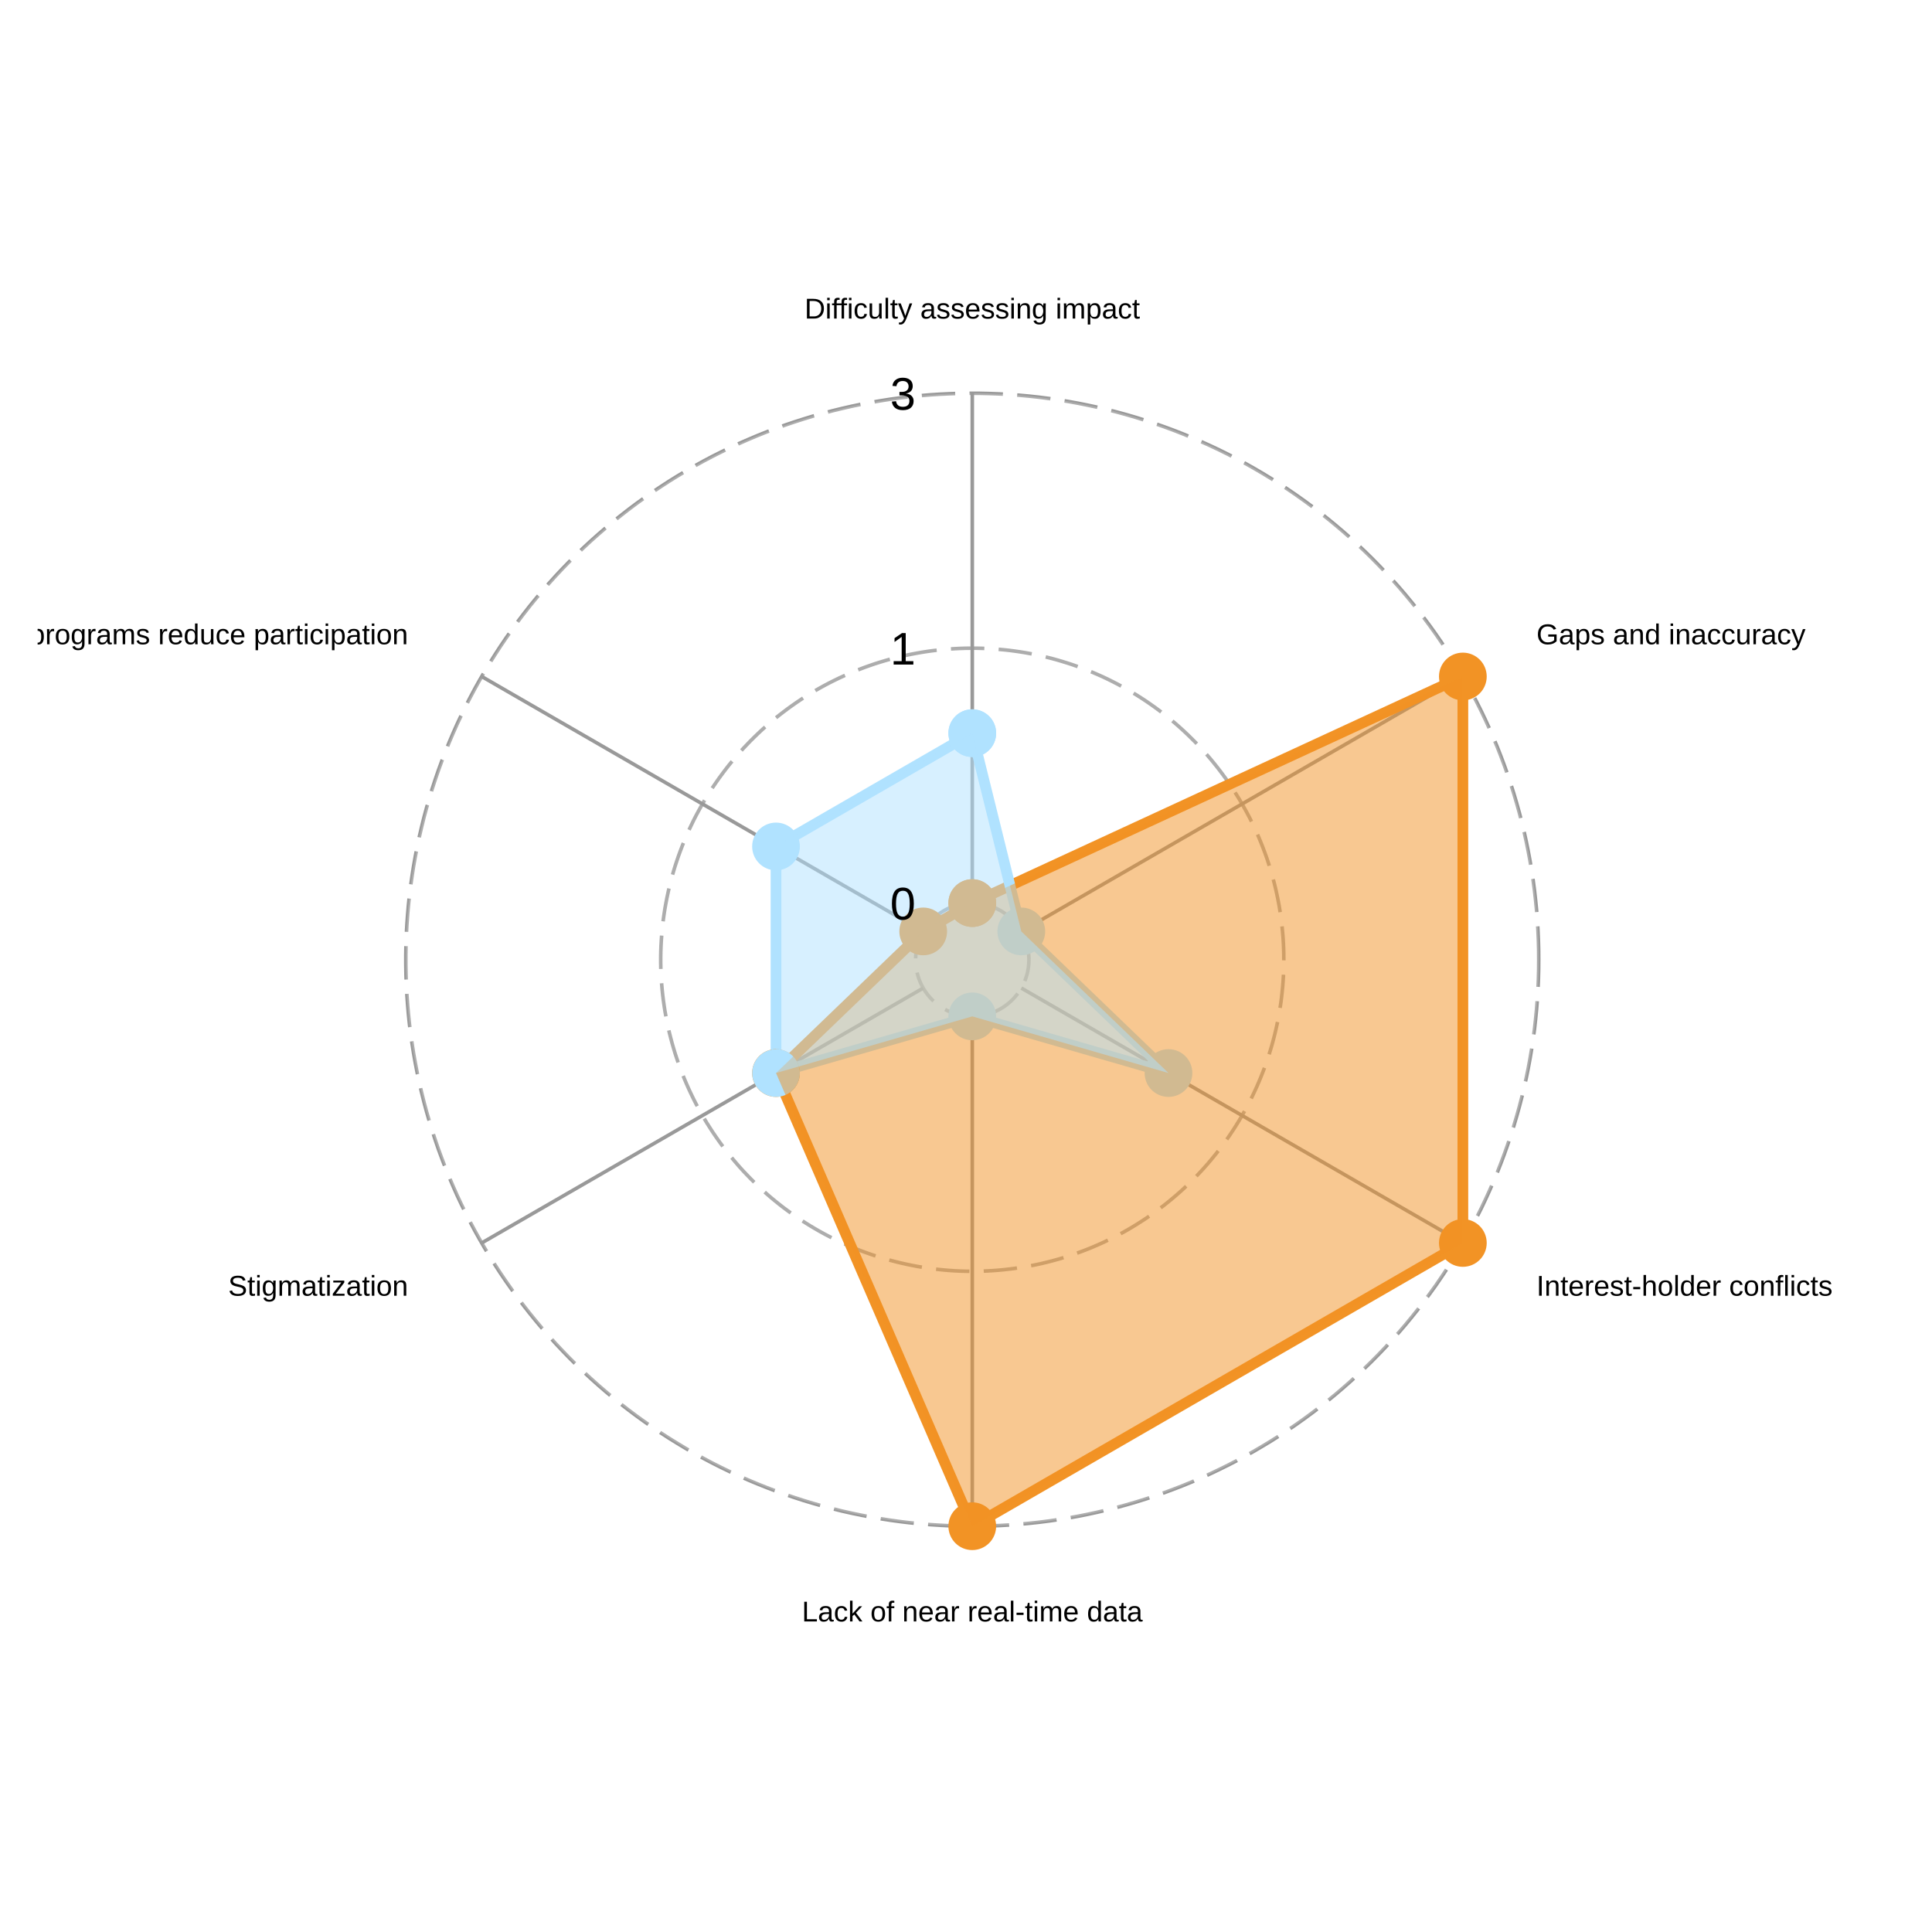
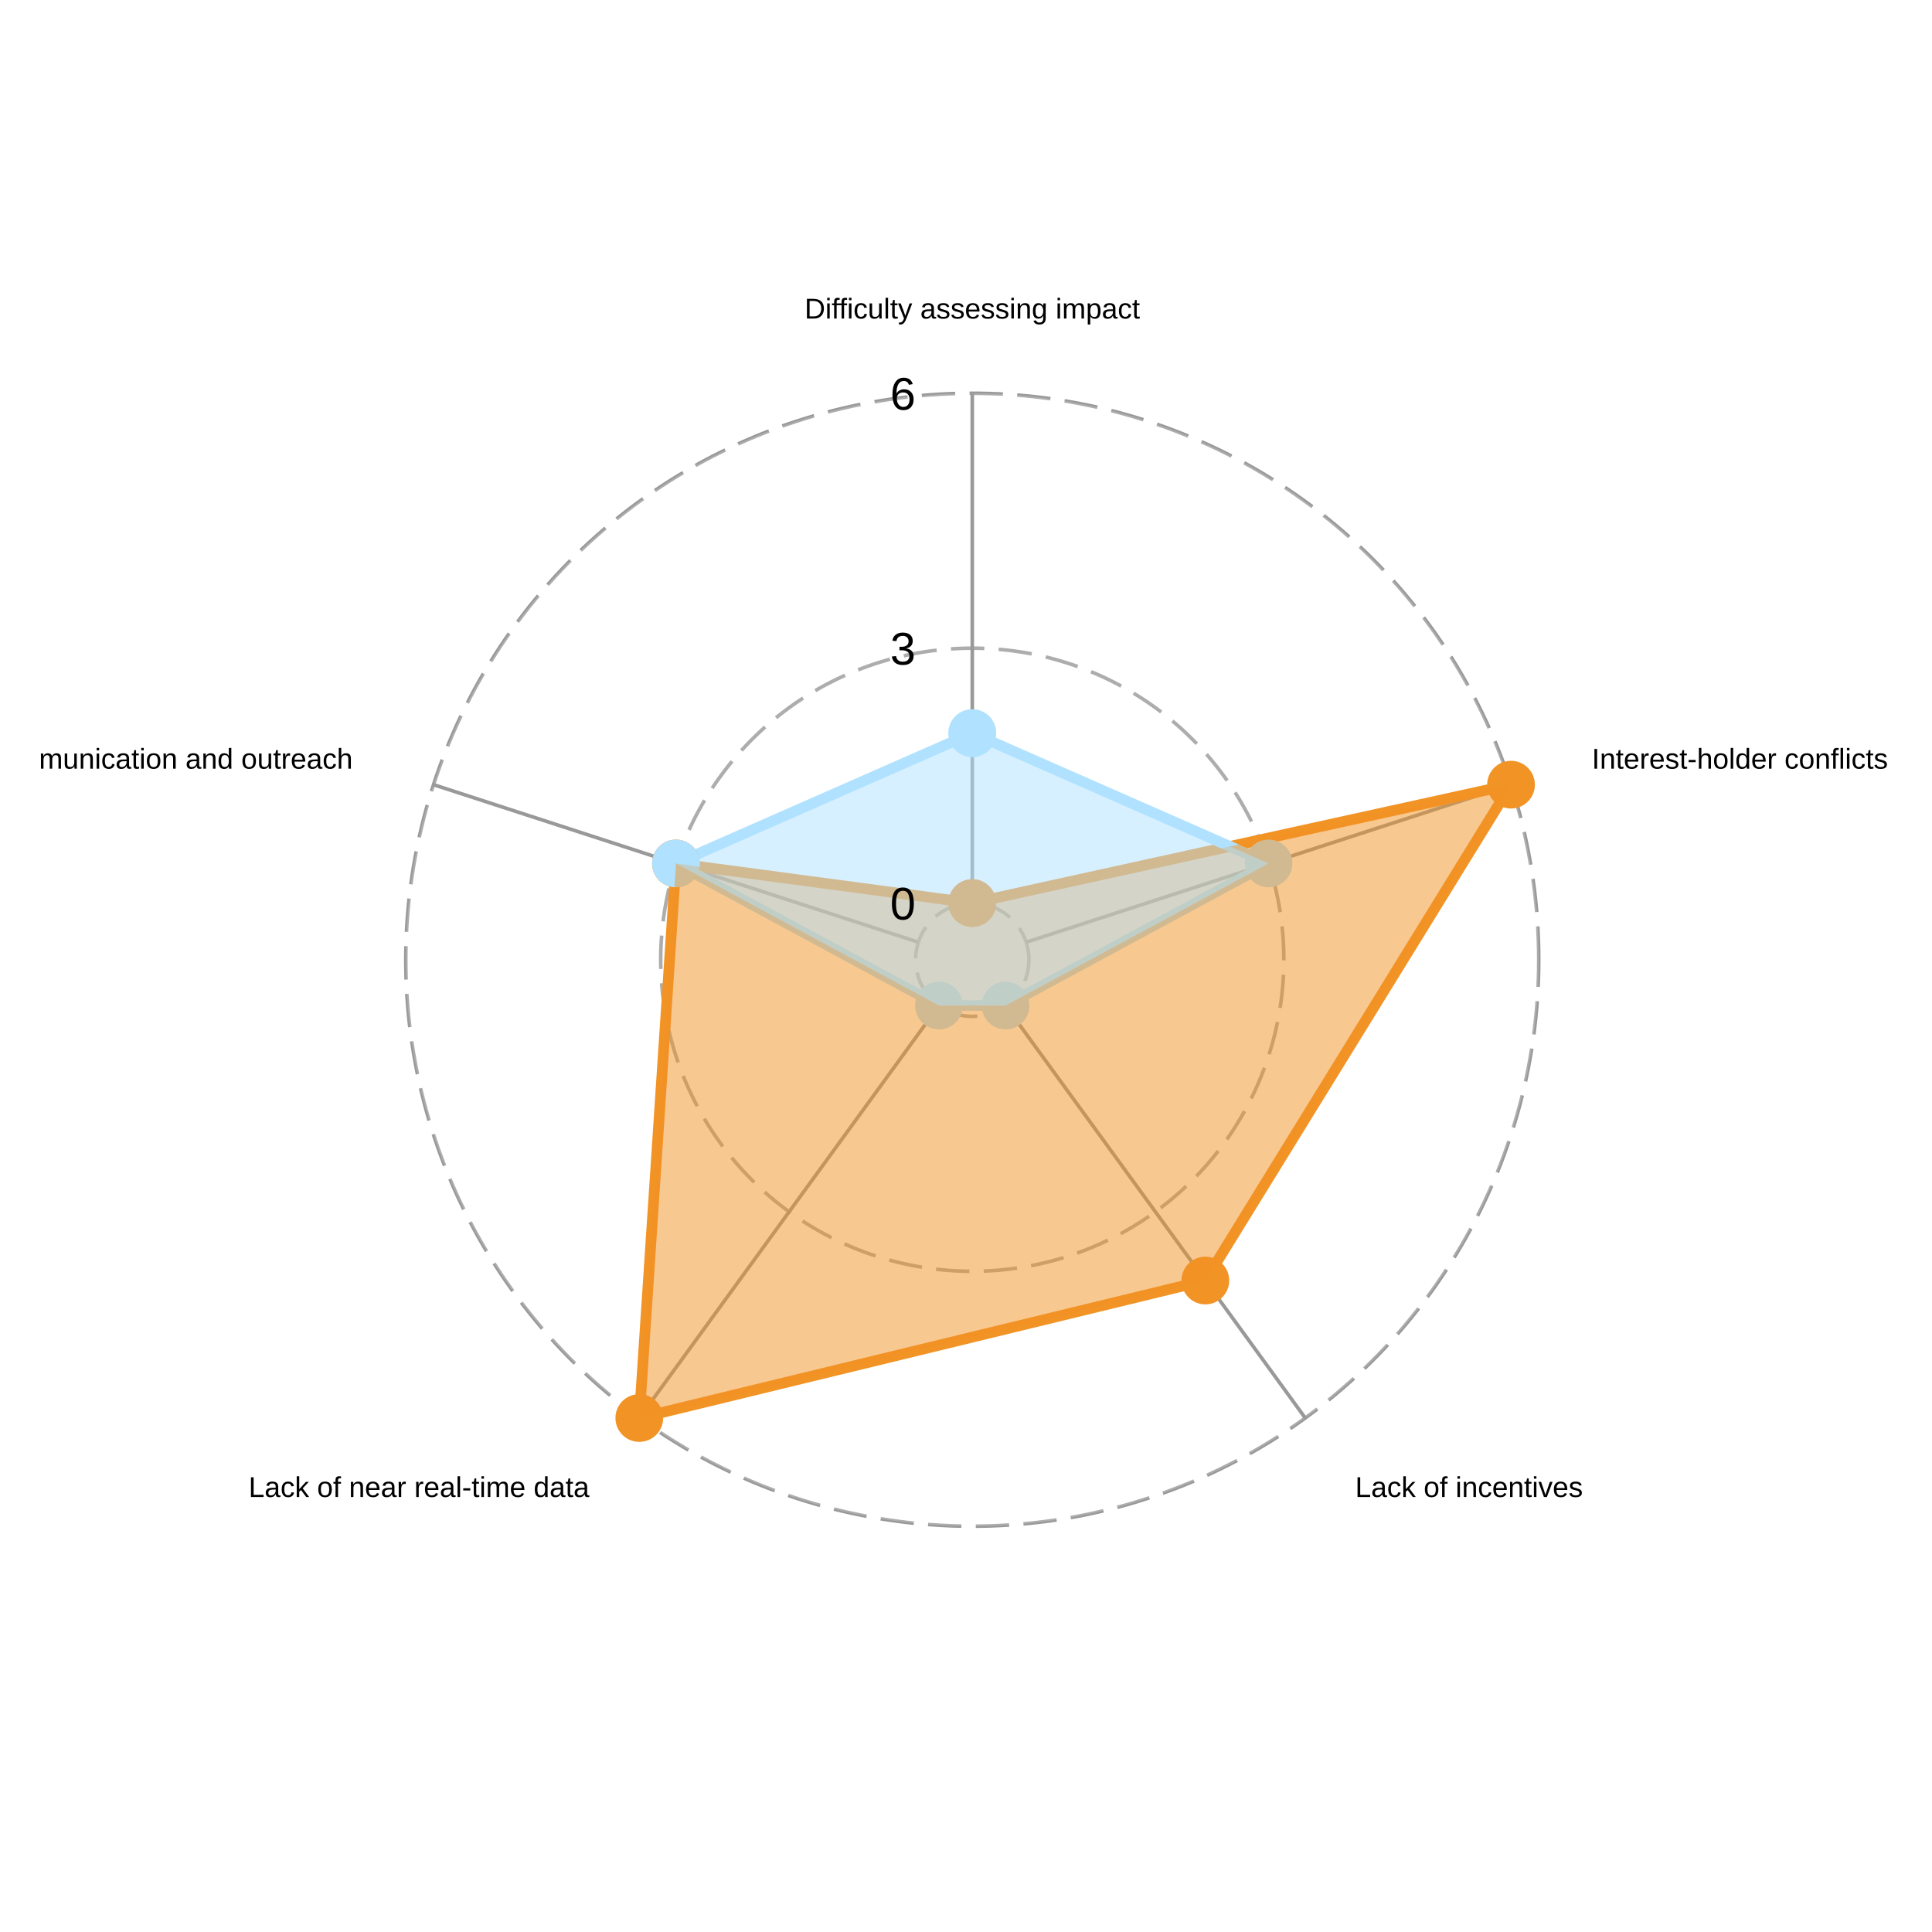
<svg xmlns="http://www.w3.org/2000/svg" class="svglite" width="576.00pt" height="576.00pt" viewBox="0 0 576.00 576.00">
  <defs>
    <style type="text/css">
    .svglite line, .svglite polyline, .svglite polygon, .svglite path, .svglite rect, .svglite circle {
      fill: none;
      stroke: #000000;
      stroke-linecap: round;
      stroke-linejoin: round;
      stroke-miterlimit: 10.00;
    }
    .svglite text {
      white-space: pre;
    }
  </style>
  </defs>
  <rect width="100%" height="100%" style="stroke: none; fill: #FFFFFF;" />
  <defs>
    <clipPath id="cpMC4wMHw1NzYuMDB8MC4wMHw1NzYuMDA=">
      <rect x="0.00" y="0.00" width="576.00" height="576.00" />
    </clipPath>
  </defs>
  <g clip-path="url(#cpMC4wMHw1NzYuMDB8MC4wMHw1NzYuMDA=)">
</g>
  <defs>
    <clipPath id="cpMC4wMHw1NzYuMDB8NTUuNzN8NTIwLjI3">
      <rect x="0.00" y="55.73" width="576.00" height="464.54" />
    </clipPath>
  </defs>
  <g clip-path="url(#cpMC4wMHw1NzYuMDB8NTUuNzN8NTIwLjI3)">
    <rect x="-0" y="55.73" width="576.00" height="464.54" style="stroke-width: 1.45; stroke: #FFFFFF; fill: #FFFFFF;" />
  </g>
  <g clip-path="url(#cpMC4wMHw1NzYuMDB8MC4wMHw1NzYuMDA=)">
</g>
  <defs>
    <clipPath id="cpMTEuMjF8NTY4LjUzfDYzLjIwfDUwOS4wNg==">
      <rect x="11.21" y="63.20" width="557.32" height="445.86" />
    </clipPath>
  </defs>
  <g clip-path="url(#cpMTEuMjF8NTY4LjUzfDYzLjIwfDUwOS4wNg==)">
    <rect x="11.21" y="63.20" width="557.32" height="445.86" style="stroke-width: 1.45; stroke: none; fill: #FFFFFF;" />
-     <text x="121.67" y="386.30" text-anchor="end" style="font-size: 8.54px; font-family: &quot;Arial&quot;;" textLength="53.58px" lengthAdjust="spacingAndGlyphs">Stigmatization</text>
-     <text x="121.67" y="192.08" text-anchor="end" style="font-size: 8.54px; font-family: &quot;Arial&quot;;" textLength="151.29px" lengthAdjust="spacingAndGlyphs">Volunteer programs reduce participation</text>
+     <text x="175.71" y="446.31" text-anchor="end" style="font-size: 8.54px; font-family: &quot;Arial&quot;;" textLength="101.48px" lengthAdjust="spacingAndGlyphs">Lack of near real-time data</text>
+     <text x="105.16" y="229.17" text-anchor="end" style="font-size: 8.54px; font-family: &quot;Arial&quot;;" textLength="129.95px" lengthAdjust="spacingAndGlyphs">Poor communication and outreach</text>
    <polyline points="306.76,286.13 306.75,285.84 306.75,285.54 306.73,285.25 306.72,284.95 306.69,284.66 306.66,284.36 306.63,284.07 306.59,283.78 306.55,283.48 306.50,283.19 306.44,282.90 306.39,282.61 306.32,282.32 306.25,282.04 306.18,281.75 306.10,281.46 306.01,281.18 305.93,280.90 305.83,280.62 305.73,280.34 305.63,280.06 305.52,279.79 305.41,279.52 305.29,279.24 305.17,278.98 305.04,278.71 304.91,278.45 304.77,278.18 304.63,277.92 304.48,277.67 304.33,277.41 304.18,277.16 304.02,276.91 303.85,276.66 303.69,276.42 303.51,276.18 303.34,275.94 303.16,275.71 302.97,275.48 302.78,275.25 302.59,275.03 302.40,274.81 302.20,274.59 301.99,274.37 301.78,274.16 301.57,273.96 301.36,273.75 301.14,273.56 300.92,273.36 300.69,273.17 300.46,272.98 300.23,272.80 300.00,272.62 299.76,272.44 299.52,272.27 299.27,272.11 299.03,271.94 298.78,271.78 298.52,271.63 298.27,271.48 298.01,271.34 297.75,271.20 297.49,271.06 297.22,270.93 296.96,270.80 296.69,270.68 296.42,270.56 296.14,270.45 295.87,270.35 295.59,270.24 295.31,270.14 295.03,270.05 294.75,269.96 294.46,269.88 294.18,269.80 293.89,269.73 293.61,269.66 293.32,269.60 293.03,269.54 292.74,269.49 292.44,269.44 292.15,269.40 291.86,269.36 291.56,269.33 291.27,269.30 290.98,269.28 290.68,269.26 290.39,269.25 290.09,269.24 289.79,269.24 289.50,269.25 289.20,269.26 288.91,269.27 288.61,269.29 288.32,269.31 288.02,269.34 287.73,269.38 287.44,269.42 287.15,269.46 286.85,269.51 286.56,269.57 286.27,269.63 285.99,269.70 285.70,269.77 285.41,269.84 285.13,269.92 284.85,270.01 284.56,270.10 284.29,270.19 284.01,270.29 283.73,270.40 283.46,270.51 283.18,270.62 282.91,270.74 282.65,270.87 282.38,270.99 282.12,271.13 281.85,271.27 281.59,271.41 281.34,271.56 281.08,271.71 280.83,271.86 280.59,272.02 280.34,272.19 280.10,272.36 279.86,272.53 279.62,272.71 279.39,272.89 279.16,273.07 278.93,273.26 278.71,273.46 278.49,273.65 278.27,273.86 278.06,274.06 277.85,274.27 277.64,274.48 277.44,274.70 277.24,274.92 277.05,275.14 276.86,275.36 276.67,275.59 276.49,275.83 276.31,276.06 276.14,276.30 275.97,276.54 275.80,276.79 275.64,277.04 275.48,277.29 275.33,277.54 275.18,277.79 275.04,278.05 274.90,278.31 274.76,278.58 274.63,278.84 274.51,279.11 274.39,279.38 274.27,279.65 274.16,279.93 274.05,280.20 273.95,280.48 273.86,280.76 273.77,281.04 273.68,281.32 273.60,281.61 273.52,281.89 273.45,282.18 273.38,282.47 273.32,282.76 273.26,283.05 273.21,283.34 273.17,283.63 273.12,283.92 273.09,284.21 273.06,284.51 273.03,284.80 273.01,285.10 273.00,285.39 272.99,285.69 272.98,285.98 272.98,286.28 272.99,286.58 273.00,286.87 273.01,287.17 273.03,287.46 273.06,287.76 273.09,288.05 273.12,288.34 273.17,288.64 273.21,288.93 273.26,289.22 273.32,289.51 273.38,289.80 273.45,290.09 273.52,290.37 273.60,290.66 273.68,290.94 273.77,291.22 273.86,291.51 273.95,291.78 274.05,292.06 274.16,292.34 274.27,292.61 274.39,292.88 274.51,293.15 274.63,293.42 274.76,293.69 274.90,293.95 275.04,294.21 275.18,294.47 275.33,294.73 275.48,294.98 275.64,295.23 275.80,295.48 275.97,295.72 276.14,295.96 276.31,296.20 276.49,296.44 276.67,296.67 276.86,296.90 277.05,297.13 277.24,297.35 277.44,297.57 277.64,297.78 277.85,298.00 278.06,298.20 278.27,298.41 278.49,298.61 278.71,298.81 278.93,299.00 279.16,299.19 279.39,299.38 279.62,299.56 279.86,299.73 280.10,299.91 280.34,300.08 280.59,300.24 280.83,300.40 281.08,300.56 281.34,300.71 281.59,300.86 281.85,301.00 282.12,301.14 282.38,301.27 282.65,301.40 282.91,301.52 283.18,301.64 283.46,301.76 283.73,301.87 284.01,301.97 284.29,302.07 284.56,302.17 284.85,302.26 285.13,302.34 285.41,302.42 285.70,302.50 285.99,302.57 286.27,302.63 286.56,302.69 286.85,302.75 287.15,302.80 287.44,302.84 287.73,302.88 288.02,302.92 288.32,302.95 288.61,302.97 288.91,302.99 289.20,303.01 289.50,303.02 289.79,303.02 290.09,303.02 290.39,303.01 290.68,303.00 290.98,302.98 291.27,302.96 291.56,302.94 291.86,302.90 292.15,302.87 292.44,302.82 292.74,302.78 293.03,302.72 293.32,302.66 293.61,302.60 293.89,302.53 294.18,302.46 294.46,302.38 294.75,302.30 295.03,302.21 295.31,302.12 295.59,302.02 295.87,301.92 296.14,301.81 296.42,301.70 296.69,301.58 296.96,301.46 297.22,301.33 297.49,301.20 297.75,301.07 298.01,300.93 298.27,300.78 298.52,300.63 298.78,300.48 299.03,300.32 299.27,300.16 299.52,299.99 299.76,299.82 300.00,299.65 300.23,299.47 300.46,299.28 300.69,299.10 300.92,298.90 301.14,298.71 301.36,298.51 301.57,298.31 301.78,298.10 301.99,297.89 302.20,297.68 302.40,297.46 302.59,297.24 302.78,297.01 302.97,296.79 303.16,296.55 303.34,296.32 303.51,296.08 303.69,295.84 303.85,295.60 304.02,295.35 304.18,295.10 304.33,294.85 304.48,294.60 304.63,294.34 304.77,294.08 304.91,293.82 305.04,293.55 305.17,293.29 305.29,293.02 305.41,292.75 305.52,292.48 305.63,292.20 305.73,291.92 305.83,291.65 305.93,291.36 306.01,291.08 306.10,290.80 306.18,290.51 306.25,290.23 306.32,289.94 306.39,289.65 306.44,289.36 306.50,289.07 306.55,288.78 306.59,288.49 306.63,288.20 306.66,287.90 306.69,287.61 306.72,287.31 306.73,287.02 306.75,286.72 306.75,286.43 306.76,286.13 " style="stroke-width: 1.07; stroke: #999999; stroke-dasharray: 9.96,4.27; stroke-linecap: butt;" />
    <polyline points="382.75,286.13 382.74,284.51 382.70,282.88 382.63,281.26 382.53,279.63 382.40,278.01 382.24,276.40 382.06,274.78 381.85,273.17 381.60,271.56 381.34,269.96 381.04,268.36 380.71,266.77 380.36,265.18 379.98,263.60 379.57,262.03 379.14,260.46 378.67,258.90 378.18,257.35 377.67,255.81 377.12,254.28 376.55,252.76 375.95,251.24 375.33,249.74 374.68,248.25 374.00,246.77 373.30,245.31 372.58,243.85 371.82,242.41 371.04,240.99 370.24,239.57 369.42,238.17 368.56,236.79 367.69,235.42 366.79,234.06 365.87,232.73 364.92,231.40 363.95,230.10 362.96,228.81 361.94,227.54 360.91,226.29 359.85,225.05 358.77,223.84 357.67,222.64 356.55,221.46 355.40,220.31 354.24,219.17 353.06,218.05 351.86,216.96 350.64,215.88 349.40,214.83 348.14,213.80 346.87,212.79 345.58,211.81 344.27,210.84 342.94,209.90 341.60,208.98 340.24,208.09 338.87,207.22 337.48,206.38 336.08,205.55 334.66,204.76 333.23,203.99 331.78,203.24 330.33,202.52 328.86,201.82 327.38,201.16 325.88,200.51 324.38,199.89 322.86,199.30 321.34,198.74 319.81,198.20 318.26,197.69 316.71,197.21 315.15,196.75 313.58,196.32 312.01,195.92 310.42,195.55 308.84,195.20 307.24,194.88 305.64,194.59 304.04,194.33 302.43,194.10 300.82,193.89 299.20,193.72 297.58,193.57 295.96,193.45 294.34,193.35 292.71,193.29 291.09,193.25 289.46,193.25 287.84,193.27 286.21,193.32 284.59,193.40 282.97,193.50 281.35,193.64 279.73,193.80 278.11,193.99 276.50,194.21 274.90,194.46 273.29,194.74 271.70,195.04 270.11,195.37 268.52,195.73 266.94,196.12 265.37,196.53 263.81,196.98 262.25,197.45 260.70,197.94 259.16,198.47 257.63,199.02 256.11,199.60 254.60,200.20 253.11,200.83 251.62,201.49 250.14,202.17 248.68,202.88 247.23,203.61 245.79,204.37 244.37,205.15 242.96,205.96 241.56,206.80 240.18,207.65 238.81,208.53 237.46,209.44 236.13,210.37 234.81,211.32 233.51,212.30 232.23,213.29 230.96,214.31 229.71,215.36 228.48,216.42 227.27,217.50 226.08,218.61 224.91,219.74 223.76,220.88 222.63,222.05 221.51,223.24 220.42,224.44 219.36,225.67 218.31,226.91 217.28,228.17 216.28,229.45 215.30,230.75 214.34,232.06 213.41,233.39 212.49,234.74 211.61,236.10 210.74,237.48 209.90,238.87 209.09,240.28 208.30,241.70 207.53,243.13 206.79,244.58 206.08,246.04 205.39,247.51 204.73,249.00 204.09,250.49 203.48,252.00 202.90,253.52 202.34,255.04 201.81,256.58 201.30,258.13 200.83,259.68 200.38,261.24 199.96,262.81 199.56,264.39 199.20,265.97 198.86,267.56 198.55,269.16 198.26,270.76 198.01,272.36 197.78,273.97 197.58,275.59 197.41,277.20 197.27,278.82 197.16,280.45 197.07,282.07 197.01,283.69 196.98,285.32 196.98,286.94 197.01,288.57 197.07,290.19 197.16,291.82 197.27,293.44 197.41,295.06 197.58,296.68 197.78,298.29 198.01,299.90 198.26,301.51 198.55,303.11 198.86,304.70 199.20,306.29 199.56,307.88 199.96,309.45 200.38,311.02 200.83,312.58 201.30,314.14 201.81,315.68 202.34,317.22 202.90,318.75 203.48,320.27 204.09,321.77 204.73,323.27 205.39,324.75 206.08,326.22 206.79,327.68 207.53,329.13 208.30,330.57 209.09,331.99 209.90,333.39 210.74,334.79 211.61,336.16 212.49,337.53 213.41,338.87 214.34,340.20 215.30,341.52 216.28,342.81 217.28,344.09 218.31,345.35 219.36,346.60 220.42,347.82 221.51,349.03 222.63,350.21 223.76,351.38 224.91,352.53 226.08,353.65 227.27,354.76 228.48,355.84 229.71,356.91 230.96,357.95 232.23,358.97 233.51,359.97 234.81,360.94 236.13,361.90 237.46,362.82 238.81,363.73 240.18,364.61 241.56,365.47 242.96,366.30 244.37,367.11 245.79,367.89 247.23,368.65 248.68,369.39 250.14,370.10 251.62,370.78 253.11,371.43 254.60,372.06 256.11,372.67 257.63,373.25 259.16,373.80 260.70,374.32 262.25,374.82 263.81,375.29 265.37,375.73 266.94,376.14 268.52,376.53 270.11,376.89 271.70,377.22 273.29,377.53 274.90,377.80 276.50,378.05 278.11,378.27 279.73,378.46 281.35,378.63 282.97,378.76 284.59,378.87 286.21,378.95 287.84,379.00 289.46,379.02 291.09,379.01 292.71,378.98 294.34,378.91 295.96,378.82 297.58,378.70 299.20,378.55 300.82,378.37 302.43,378.17 304.04,377.93 305.64,377.67 307.24,377.38 308.84,377.06 310.42,376.72 312.01,376.34 313.58,375.94 315.15,375.51 316.71,375.06 318.26,374.57 319.81,374.06 321.34,373.52 322.86,372.96 324.38,372.37 325.88,371.75 327.38,371.11 328.86,370.44 330.33,369.74 331.78,369.02 333.23,368.28 334.66,367.51 336.08,366.71 337.48,365.89 338.87,365.04 340.24,364.17 341.60,363.28 342.94,362.36 344.27,361.42 345.58,360.46 346.87,359.47 348.14,358.46 349.40,357.43 350.64,356.38 351.86,355.31 353.06,354.21 354.24,353.09 355.40,351.96 356.55,350.80 357.67,349.62 358.77,348.43 359.85,347.21 360.91,345.98 361.94,344.72 362.96,343.45 363.95,342.17 364.92,340.86 365.87,339.54 366.79,338.20 367.69,336.85 368.56,335.48 369.42,334.09 370.24,332.69 371.04,331.28 371.82,329.85 372.58,328.41 373.30,326.96 374.00,325.49 374.68,324.01 375.33,322.52 375.95,321.02 376.55,319.51 377.12,317.99 377.67,316.45 378.18,314.91 378.67,313.36 379.14,311.80 379.57,310.24 379.98,308.66 380.36,307.08 380.71,305.50 381.04,303.90 381.34,302.31 381.60,300.70 381.85,299.10 382.06,297.48 382.24,295.87 382.40,294.25 382.53,292.63 382.63,291.01 382.70,289.38 382.74,287.76 382.75,286.13 " style="stroke-width: 1.07; stroke: #999999; stroke-dasharray: 9.96,4.27; stroke-linecap: butt;" />
    <polyline points="458.75,286.13 458.73,283.18 458.65,280.22 458.52,277.27 458.34,274.32 458.11,271.37 457.82,268.43 457.49,265.49 457.10,262.56 456.66,259.64 456.17,256.72 455.63,253.82 455.04,250.92 454.40,248.04 453.71,245.16 452.97,242.30 452.17,239.45 451.33,236.62 450.44,233.80 449.50,231.00 448.51,228.22 447.47,225.45 446.39,222.70 445.25,219.97 444.07,217.26 442.84,214.57 441.57,211.91 440.24,209.26 438.88,206.64 437.46,204.05 436.00,201.48 434.50,198.93 432.95,196.41 431.36,193.92 429.72,191.46 428.05,189.03 426.32,186.62 424.56,184.25 422.76,181.91 420.91,179.60 419.03,177.32 417.11,175.08 415.14,172.87 413.14,170.69 411.10,168.56 409.03,166.45 406.91,164.38 404.76,162.35 402.58,160.36 400.36,158.41 398.11,156.50 395.82,154.62 393.51,152.79 391.16,150.99 388.78,149.24 386.37,147.53 383.93,145.86 381.46,144.24 378.96,142.66 376.43,141.12 373.88,139.63 371.31,138.18 368.70,136.78 366.08,135.42 363.43,134.11 360.76,132.85 358.06,131.63 355.35,130.46 352.62,129.34 349.86,128.26 347.09,127.24 344.30,126.26 341.49,125.33 338.67,124.45 335.83,123.62 332.98,122.84 330.12,122.11 327.24,121.43 324.35,120.81 321.46,120.23 318.55,119.70 315.63,119.22 312.71,118.80 309.77,118.42 306.84,118.10 303.89,117.83 300.94,117.61 297.99,117.44 295.04,117.33 292.08,117.26 289.13,117.25 286.17,117.29 283.22,117.38 280.27,117.52 277.32,117.71 274.37,117.96 271.43,118.26 268.50,118.60 265.57,119.00 262.65,119.46 259.73,119.96 256.83,120.51 253.94,121.11 251.05,121.77 248.18,122.47 245.33,123.23 242.48,124.03 239.65,124.89 236.84,125.79 234.04,126.74 231.26,127.74 228.50,128.79 225.75,129.89 223.03,131.04 220.32,132.23 217.64,133.47 214.98,134.76 212.34,136.09 209.73,137.47 207.14,138.90 204.57,140.37 202.04,141.88 199.52,143.44 197.04,145.05 194.59,146.69 192.16,148.38 189.76,150.11 187.40,151.88 185.07,153.70 182.76,155.55 180.50,157.45 178.26,159.38 176.06,161.35 173.89,163.36 171.76,165.41 169.67,167.50 167.61,169.62 165.59,171.78 163.61,173.97 161.66,176.20 159.76,178.46 157.89,180.75 156.07,183.08 154.29,185.43 152.55,187.82 150.85,190.24 149.19,192.69 147.58,195.17 146.01,197.67 144.48,200.20 143.00,202.76 141.56,205.34 140.17,207.95 138.82,210.58 137.53,213.24 136.27,215.91 135.07,218.61 133.91,221.33 132.80,224.07 131.74,226.83 130.72,229.61 129.76,232.40 128.84,235.21 127.98,238.04 127.16,240.88 126.39,243.73 125.68,246.60 125.01,249.48 124.39,252.37 123.83,255.27 123.31,258.18 122.85,261.10 122.44,264.03 122.07,266.96 121.76,269.90 121.51,272.84 121.30,275.79 121.14,278.74 121.04,281.70 120.99,284.65 120.99,287.61 121.04,290.57 121.14,293.52 121.30,296.47 121.51,299.42 121.76,302.36 122.07,305.30 122.44,308.24 122.85,311.16 123.31,314.08 123.83,316.99 124.39,319.89 125.01,322.79 125.68,325.67 126.39,328.53 127.16,331.39 127.98,334.23 128.84,337.05 129.76,339.86 130.72,342.66 131.74,345.43 132.80,348.19 133.91,350.93 135.07,353.65 136.27,356.35 137.53,359.03 138.82,361.68 140.17,364.31 141.56,366.92 143.00,369.51 144.48,372.06 146.01,374.59 147.58,377.10 149.19,379.58 150.85,382.02 152.55,384.44 154.29,386.83 156.07,389.19 157.89,391.51 159.76,393.81 161.66,396.07 163.61,398.29 165.59,400.49 167.61,402.64 169.67,404.77 171.76,406.85 173.89,408.90 176.06,410.91 178.26,412.88 180.50,414.82 182.76,416.71 185.07,418.57 187.40,420.38 189.76,422.15 192.16,423.88 194.59,425.57 197.04,427.22 199.52,428.82 202.04,430.38 204.57,431.90 207.14,433.37 209.73,434.79 212.34,436.17 214.98,437.50 217.64,438.79 220.32,440.03 223.03,441.23 225.75,442.37 228.50,443.47 231.26,444.52 234.04,445.52 236.84,446.47 239.65,447.38 242.48,448.23 245.33,449.04 248.18,449.79 251.05,450.50 253.94,451.15 256.83,451.75 259.73,452.31 262.65,452.81 265.57,453.26 268.50,453.66 271.43,454.01 274.37,454.30 277.32,454.55 280.27,454.74 283.22,454.89 286.17,454.98 289.13,455.02 292.08,455.00 295.04,454.94 297.99,454.82 300.94,454.65 303.89,454.43 306.84,454.16 309.77,453.84 312.71,453.47 315.63,453.04 318.55,452.56 321.46,452.04 324.35,451.46 327.24,450.83 330.12,450.15 332.98,449.42 335.83,448.64 338.67,447.81 341.49,446.93 344.30,446.00 347.09,445.03 349.86,444.00 352.62,442.93 355.35,441.81 358.06,440.64 360.76,439.42 363.43,438.15 366.08,436.84 368.70,435.49 371.31,434.08 373.88,432.64 376.43,431.14 378.96,429.61 381.46,428.03 383.93,426.40 386.37,424.73 388.78,423.02 391.16,421.27 393.51,419.48 395.82,417.64 398.11,415.77 400.36,413.85 402.58,411.90 404.76,409.91 406.91,407.88 409.03,405.81 411.10,403.71 413.14,401.57 415.14,399.39 417.11,397.18 419.03,394.94 420.91,392.66 422.76,390.35 424.56,388.01 426.32,385.64 428.05,383.24 429.72,380.80 431.36,378.34 432.95,375.85 434.50,373.33 436.00,370.79 437.46,368.22 438.88,365.62 440.24,363.00 441.57,360.36 442.84,357.69 444.07,355.00 445.25,352.29 446.39,349.56 447.47,346.82 448.51,344.05 449.50,341.26 450.44,338.46 451.33,335.64 452.17,332.81 452.97,329.96 453.71,327.10 454.40,324.23 455.04,321.34 455.63,318.45 456.17,315.54 456.66,312.62 457.10,309.70 457.49,306.77 457.82,303.83 458.11,300.89 458.34,297.95 458.52,295.00 458.65,292.04 458.73,289.09 458.75,286.13 " style="stroke-width: 1.07; stroke: #999999; stroke-dasharray: 9.96,4.27; stroke-linecap: butt;" />
    <text x="289.87" y="94.97" text-anchor="middle" style="font-size: 8.54px; font-family: &quot;Arial&quot;;" textLength="99.90px" lengthAdjust="spacingAndGlyphs">Difficulty assessing impact</text>
-     <text x="289.87" y="483.41" text-anchor="middle" style="font-size: 8.54px; font-family: &quot;Arial&quot;;" textLength="101.48px" lengthAdjust="spacingAndGlyphs">Lack of near real-time data</text>
-     <text x="458.07" y="192.08" style="font-size: 8.54px; font-family: &quot;Arial&quot;;" textLength="80.16px" lengthAdjust="spacingAndGlyphs">Gaps and inaccuracy</text>
-     <text x="458.07" y="386.30" style="font-size: 8.54px; font-family: &quot;Arial&quot;;" textLength="88.21px" lengthAdjust="spacingAndGlyphs">Interest-holder conflicts</text>
+     <text x="474.58" y="229.17" style="font-size: 8.54px; font-family: &quot;Arial&quot;;" textLength="88.21px" lengthAdjust="spacingAndGlyphs">Interest-holder conflicts</text>
+     <text x="404.03" y="446.31" style="font-size: 8.54px; font-family: &quot;Arial&quot;;" textLength="67.82px" lengthAdjust="spacingAndGlyphs">Lack of incentives</text>
    <polygon points="458.75,286.13 458.73,283.18 458.65,280.22 458.52,277.27 458.34,274.32 458.11,271.37 457.82,268.43 457.49,265.49 457.10,262.56 456.66,259.64 456.17,256.72 455.63,253.82 455.04,250.92 454.40,248.04 453.71,245.16 452.97,242.30 452.17,239.45 451.33,236.62 450.44,233.80 449.50,231.00 448.51,228.22 447.47,225.45 446.39,222.70 445.25,219.97 444.07,217.26 442.84,214.57 441.57,211.91 440.24,209.26 438.88,206.64 437.46,204.05 436.00,201.48 434.50,198.93 432.95,196.41 431.36,193.92 429.72,191.46 428.05,189.03 426.32,186.62 424.56,184.25 422.76,181.91 420.91,179.60 419.03,177.32 417.11,175.08 415.14,172.87 413.14,170.69 411.10,168.56 409.03,166.45 406.91,164.38 404.76,162.35 402.58,160.36 400.36,158.41 398.11,156.50 395.82,154.62 393.51,152.79 391.16,150.99 388.78,149.24 386.37,147.53 383.93,145.86 381.46,144.24 378.96,142.66 376.43,141.12 373.88,139.63 371.31,138.18 368.70,136.78 366.08,135.42 363.43,134.11 360.76,132.85 358.06,131.63 355.35,130.46 352.62,129.34 349.86,128.26 347.09,127.24 344.30,126.26 341.49,125.33 338.67,124.45 335.83,123.62 332.98,122.84 330.12,122.11 327.24,121.43 324.35,120.81 321.46,120.23 318.55,119.70 315.63,119.22 312.71,118.80 309.77,118.42 306.84,118.10 303.89,117.83 300.94,117.61 297.99,117.44 295.04,117.33 292.08,117.26 289.13,117.25 286.17,117.29 283.22,117.38 280.27,117.52 277.32,117.71 274.37,117.96 271.43,118.26 268.50,118.60 265.57,119.00 262.65,119.46 259.73,119.96 256.83,120.51 253.94,121.11 251.05,121.77 248.18,122.47 245.33,123.23 242.48,124.03 239.65,124.89 236.84,125.79 234.04,126.74 231.26,127.74 228.50,128.79 225.75,129.89 223.03,131.04 220.32,132.23 217.64,133.47 214.98,134.76 212.34,136.09 209.73,137.47 207.14,138.90 204.57,140.37 202.04,141.88 199.52,143.44 197.04,145.05 194.59,146.69 192.16,148.38 189.76,150.11 187.40,151.88 185.07,153.70 182.76,155.55 180.50,157.45 178.26,159.38 176.06,161.35 173.89,163.36 171.76,165.41 169.67,167.50 167.61,169.62 165.59,171.78 163.61,173.97 161.66,176.20 159.76,178.46 157.89,180.75 156.07,183.08 154.29,185.43 152.55,187.82 150.85,190.24 149.19,192.69 147.58,195.17 146.01,197.67 144.48,200.20 143.00,202.76 141.56,205.34 140.17,207.95 138.82,210.58 137.53,213.24 136.27,215.91 135.07,218.61 133.91,221.33 132.80,224.07 131.74,226.83 130.72,229.61 129.76,232.40 128.84,235.21 127.98,238.04 127.16,240.88 126.39,243.73 125.68,246.60 125.01,249.48 124.39,252.37 123.83,255.27 123.31,258.18 122.85,261.10 122.44,264.03 122.07,266.96 121.76,269.90 121.51,272.84 121.30,275.79 121.14,278.74 121.04,281.70 120.99,284.65 120.99,287.61 121.04,290.57 121.14,293.52 121.30,296.47 121.51,299.42 121.76,302.36 122.07,305.30 122.44,308.24 122.85,311.16 123.31,314.08 123.83,316.99 124.39,319.89 125.01,322.79 125.68,325.67 126.39,328.53 127.16,331.39 127.98,334.23 128.84,337.05 129.76,339.86 130.72,342.66 131.74,345.43 132.80,348.19 133.91,350.93 135.07,353.65 136.27,356.35 137.53,359.03 138.82,361.68 140.17,364.31 141.56,366.92 143.00,369.51 144.48,372.06 146.01,374.59 147.58,377.10 149.19,379.58 150.85,382.02 152.55,384.44 154.29,386.83 156.07,389.19 157.89,391.51 159.76,393.81 161.66,396.07 163.61,398.29 165.59,400.49 167.61,402.64 169.67,404.77 171.76,406.85 173.89,408.90 176.06,410.91 178.26,412.88 180.50,414.82 182.76,416.71 185.07,418.57 187.40,420.38 189.76,422.15 192.16,423.88 194.59,425.57 197.04,427.22 199.52,428.82 202.04,430.38 204.57,431.90 207.14,433.37 209.73,434.79 212.34,436.17 214.98,437.50 217.64,438.79 220.32,440.03 223.03,441.23 225.75,442.37 228.50,443.47 231.26,444.52 234.04,445.52 236.84,446.47 239.65,447.38 242.48,448.23 245.33,449.04 248.18,449.79 251.05,450.50 253.94,451.15 256.83,451.75 259.73,452.31 262.65,452.81 265.57,453.26 268.50,453.66 271.43,454.01 274.37,454.30 277.32,454.55 280.27,454.74 283.22,454.89 286.17,454.98 289.13,455.02 292.08,455.00 295.04,454.94 297.99,454.82 300.94,454.65 303.89,454.43 306.84,454.16 309.77,453.84 312.71,453.47 315.63,453.04 318.55,452.56 321.46,452.04 324.35,451.46 327.24,450.83 330.12,450.15 332.98,449.42 335.83,448.64 338.67,447.81 341.49,446.93 344.30,446.00 347.09,445.03 349.86,444.00 352.62,442.93 355.35,441.81 358.06,440.64 360.76,439.42 363.43,438.15 366.08,436.84 368.70,435.49 371.31,434.08 373.88,432.64 376.43,431.14 378.96,429.61 381.46,428.03 383.93,426.40 386.37,424.73 388.78,423.02 391.16,421.27 393.51,419.48 395.82,417.64 398.11,415.77 400.36,413.85 402.58,411.90 404.76,409.91 406.91,407.88 409.03,405.81 411.10,403.71 413.14,401.57 415.14,399.39 417.11,397.18 419.03,394.94 420.91,392.66 422.76,390.35 424.56,388.01 426.32,385.64 428.05,383.24 429.72,380.80 431.36,378.34 432.95,375.85 434.50,373.33 436.00,370.79 437.46,368.22 438.88,365.62 440.24,363.00 441.57,360.36 442.84,357.69 444.07,355.00 445.25,352.29 446.39,349.56 447.47,346.82 448.51,344.05 449.50,341.26 450.44,338.46 451.33,335.64 452.17,332.81 452.97,329.96 453.71,327.10 454.40,324.23 455.04,321.34 455.63,318.45 456.17,315.54 456.66,312.62 457.10,309.70 457.49,306.77 457.82,303.83 458.11,300.89 458.34,297.95 458.52,295.00 458.65,292.04 458.73,289.09 458.75,286.13 " style="stroke-width: 1.07; stroke: none; stroke-linecap: butt; fill: #FFFFFF; fill-opacity: 0.20;" />
    <polyline points="289.87,269.24 289.87,117.25 " style="stroke-width: 1.07; stroke: #999999; stroke-linecap: butt;" />
-     <polyline points="304.49,277.69 436.13,201.69 " style="stroke-width: 1.07; stroke: #999999; stroke-linecap: butt;" />
-     <polyline points="304.49,294.58 436.13,370.57 " style="stroke-width: 1.07; stroke: #999999; stroke-linecap: butt;" />
-     <polyline points="289.87,303.02 289.87,455.02 " style="stroke-width: 1.07; stroke: #999999; stroke-linecap: butt;" />
-     <polyline points="275.24,294.58 143.61,370.57 " style="stroke-width: 1.07; stroke: #999999; stroke-linecap: butt;" />
-     <polyline points="275.24,277.69 143.61,201.69 " style="stroke-width: 1.07; stroke: #999999; stroke-linecap: butt;" />
-     <polyline points="289.87,269.24 436.13,201.69 436.13,370.57 289.87,455.02 231.36,319.91 275.24,277.69 289.87,269.24 " style="stroke-width: 3.20; stroke: #F29325; stroke-linecap: butt;" />
-     <polyline points="289.87,218.58 304.49,277.69 348.37,319.91 289.87,303.02 231.36,319.91 231.36,252.36 289.87,218.58 " style="stroke-width: 3.20; stroke: #B0E2FF; stroke-linecap: butt;" />
+     <polyline points="305.93,280.91 450.49,233.94 " style="stroke-width: 1.07; stroke: #999999; stroke-linecap: butt;" />
+     <polyline points="299.79,299.80 389.14,422.76 " style="stroke-width: 1.07; stroke: #999999; stroke-linecap: butt;" />
+     <polyline points="279.94,299.80 190.60,422.76 " style="stroke-width: 1.07; stroke: #999999; stroke-linecap: butt;" />
+     <polyline points="273.81,280.91 129.25,233.94 " style="stroke-width: 1.07; stroke: #999999; stroke-linecap: butt;" />
+     <polyline points="289.87,269.24 450.49,233.94 359.36,381.77 190.60,422.76 201.53,257.43 289.87,269.24 " style="stroke-width: 3.20; stroke: #F29325; stroke-linecap: butt;" />
+     <polyline points="289.87,218.58 378.21,257.43 299.79,299.80 279.94,299.80 201.53,257.43 289.87,218.58 " style="stroke-width: 3.20; stroke: #B0E2FF; stroke-linecap: butt;" />
    <circle cx="289.87" cy="269.24" r="6.76" style="stroke-width: 0.71; stroke: #F29325; fill: #F29325;" />
-     <circle cx="436.13" cy="201.69" r="6.76" style="stroke-width: 0.71; stroke: #F29325; fill: #F29325;" />
-     <circle cx="436.13" cy="370.57" r="6.76" style="stroke-width: 0.71; stroke: #F29325; fill: #F29325;" />
-     <circle cx="289.87" cy="455.02" r="6.76" style="stroke-width: 0.71; stroke: #F29325; fill: #F29325;" />
-     <circle cx="231.36" cy="319.91" r="6.76" style="stroke-width: 0.71; stroke: #F29325; fill: #F29325;" />
-     <circle cx="275.24" cy="277.69" r="6.76" style="stroke-width: 0.71; stroke: #F29325; fill: #F29325;" />
+     <circle cx="450.49" cy="233.94" r="6.76" style="stroke-width: 0.71; stroke: #F29325; fill: #F29325;" />
+     <circle cx="359.36" cy="381.77" r="6.76" style="stroke-width: 0.71; stroke: #F29325; fill: #F29325;" />
+     <circle cx="190.60" cy="422.76" r="6.76" style="stroke-width: 0.71; stroke: #F29325; fill: #F29325;" />
+     <circle cx="201.53" cy="257.43" r="6.76" style="stroke-width: 0.71; stroke: #F29325; fill: #F29325;" />
    <circle cx="289.87" cy="269.24" r="6.76" style="stroke-width: 0.71; stroke: #F29325; fill: #F29325;" />
    <circle cx="289.87" cy="218.58" r="6.76" style="stroke-width: 0.71; stroke: #B0E2FF; fill: #B0E2FF;" />
-     <circle cx="304.49" cy="277.69" r="6.76" style="stroke-width: 0.71; stroke: #B0E2FF; fill: #B0E2FF;" />
-     <circle cx="348.37" cy="319.91" r="6.76" style="stroke-width: 0.71; stroke: #B0E2FF; fill: #B0E2FF;" />
-     <circle cx="289.87" cy="303.02" r="6.76" style="stroke-width: 0.71; stroke: #B0E2FF; fill: #B0E2FF;" />
-     <circle cx="231.36" cy="319.91" r="6.76" style="stroke-width: 0.71; stroke: #B0E2FF; fill: #B0E2FF;" />
-     <circle cx="231.36" cy="252.36" r="6.76" style="stroke-width: 0.71; stroke: #B0E2FF; fill: #B0E2FF;" />
+     <circle cx="378.21" cy="257.43" r="6.76" style="stroke-width: 0.71; stroke: #B0E2FF; fill: #B0E2FF;" />
+     <circle cx="299.79" cy="299.80" r="6.76" style="stroke-width: 0.71; stroke: #B0E2FF; fill: #B0E2FF;" />
+     <circle cx="279.94" cy="299.80" r="6.76" style="stroke-width: 0.71; stroke: #B0E2FF; fill: #B0E2FF;" />
+     <circle cx="201.53" cy="257.43" r="6.76" style="stroke-width: 0.71; stroke: #B0E2FF; fill: #B0E2FF;" />
    <circle cx="289.87" cy="218.58" r="6.76" style="stroke-width: 0.71; stroke: #B0E2FF; fill: #B0E2FF;" />
-     <polygon points="289.87,269.24 436.13,201.69 436.13,370.57 289.87,455.02 231.36,319.91 275.24,277.69 289.87,269.24 " style="stroke-width: 1.07; stroke: none; stroke-linecap: butt; fill: #F29325; fill-opacity: 0.50;" />
-     <polygon points="289.87,218.58 304.49,277.69 348.37,319.91 289.87,303.02 231.36,319.91 231.36,252.36 289.87,218.58 " style="stroke-width: 1.07; stroke: none; stroke-linecap: butt; fill: #B0E2FF; fill-opacity: 0.50;" />
+     <polygon points="289.87,269.24 450.49,233.94 359.36,381.77 190.60,422.76 201.53,257.43 289.87,269.24 " style="stroke-width: 1.07; stroke: none; stroke-linecap: butt; fill: #F29325; fill-opacity: 0.50;" />
+     <polygon points="289.87,218.58 378.21,257.43 299.79,299.80 279.94,299.80 201.53,257.43 289.87,218.58 " style="stroke-width: 1.07; stroke: none; stroke-linecap: butt; fill: #B0E2FF; fill-opacity: 0.50;" />
    <text x="272.98" y="274.13" text-anchor="end" style="font-size: 13.66px; font-family: &quot;Arial&quot;;" textLength="7.60px" lengthAdjust="spacingAndGlyphs">0</text>
-     <text x="272.98" y="198.13" text-anchor="end" style="font-size: 13.66px; font-family: &quot;Arial&quot;;" textLength="7.60px" lengthAdjust="spacingAndGlyphs">1</text>
-     <text x="272.98" y="122.14" text-anchor="end" style="font-size: 13.66px; font-family: &quot;Arial&quot;;" textLength="7.60px" lengthAdjust="spacingAndGlyphs">3</text>
+     <text x="272.98" y="198.13" text-anchor="end" style="font-size: 13.66px; font-family: &quot;Arial&quot;;" textLength="7.60px" lengthAdjust="spacingAndGlyphs">3</text>
+     <text x="272.98" y="122.14" text-anchor="end" style="font-size: 13.66px; font-family: &quot;Arial&quot;;" textLength="7.60px" lengthAdjust="spacingAndGlyphs">6</text>
  </g>
  <g clip-path="url(#cpMC4wMHw1NzYuMDB8MC4wMHw1NzYuMDA=)">
</g>
</svg>
